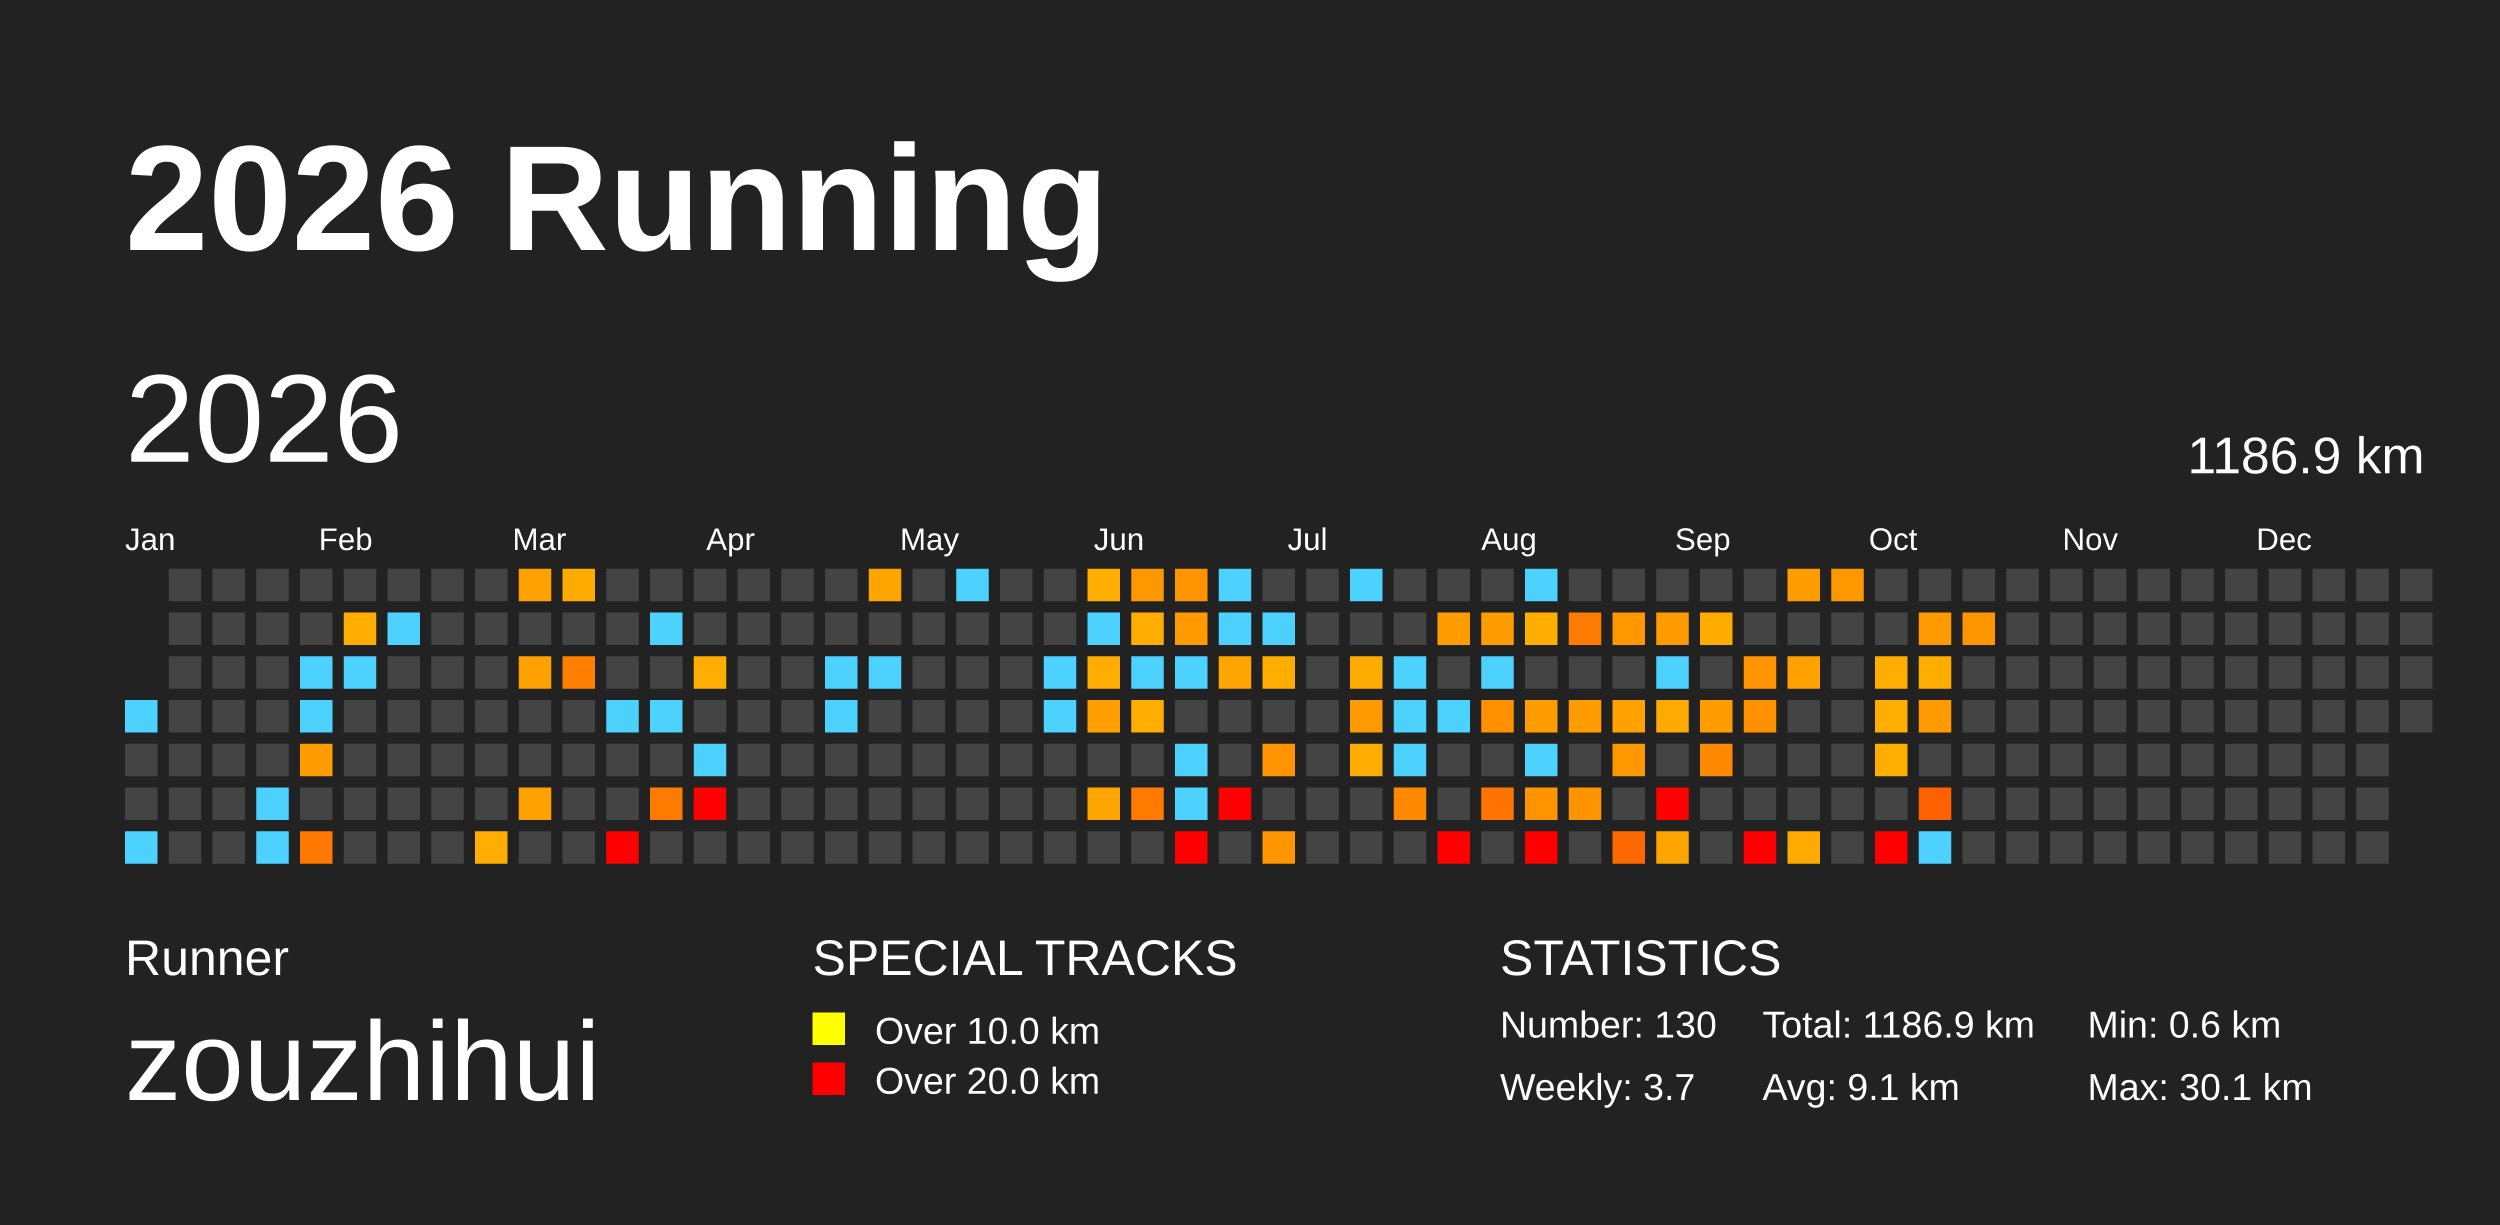
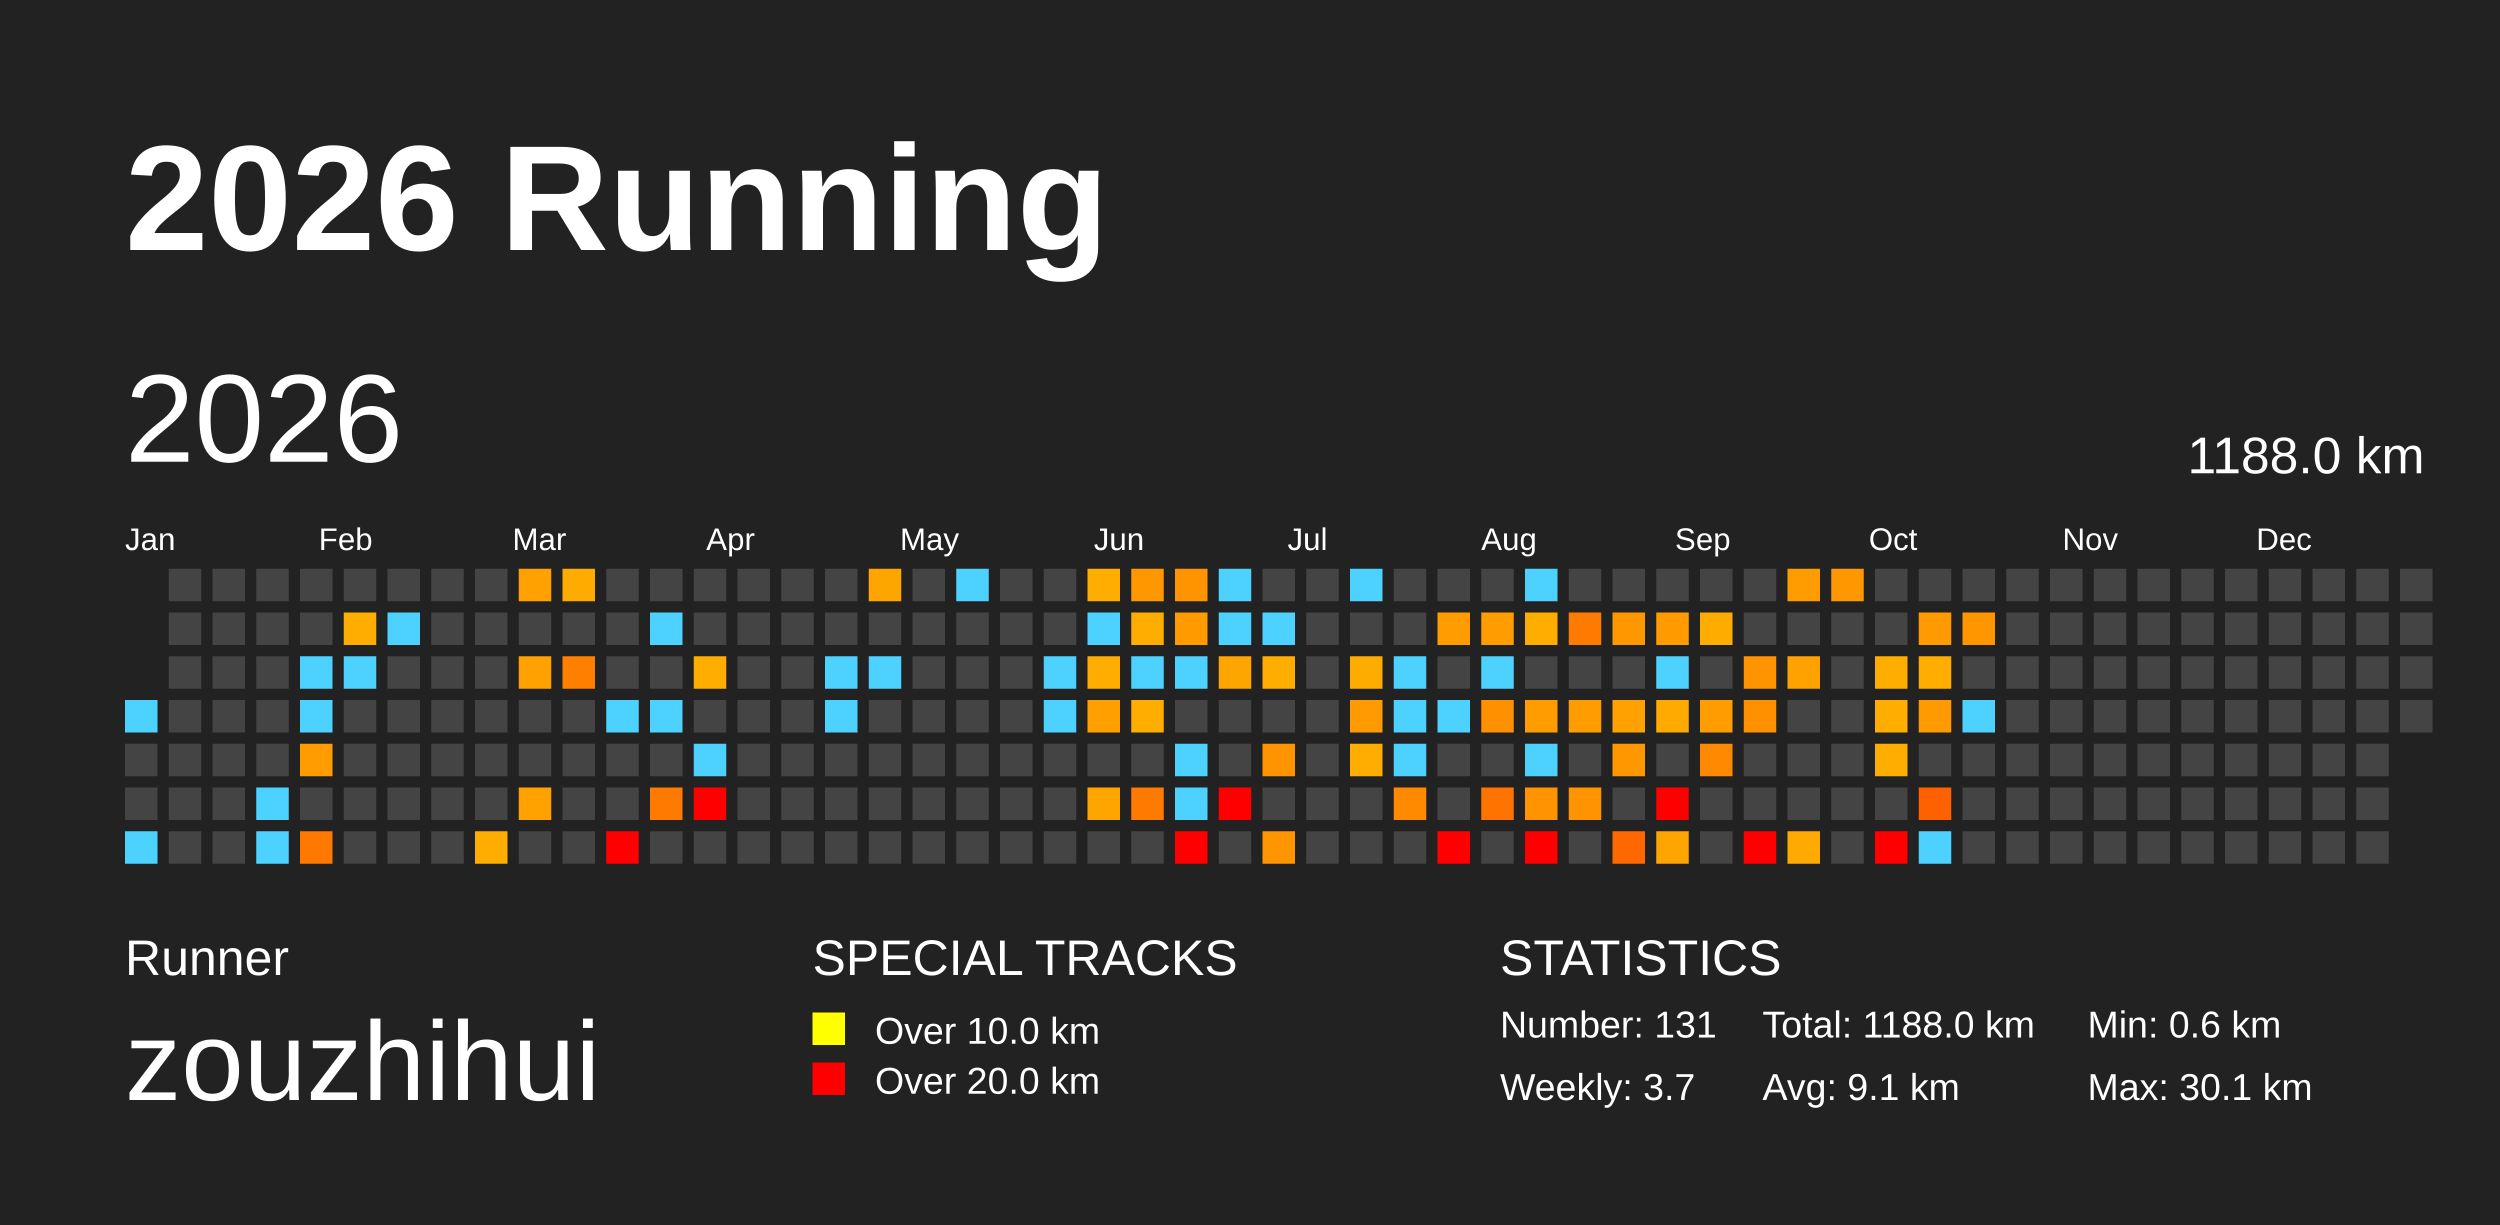
<svg xmlns="http://www.w3.org/2000/svg" baseProfile="full" height="98mm" version="1.1" viewBox="0,0,200,98" width="200mm">
  <defs />
  <rect fill="#222222" height="98" width="200" x="0" y="0" />
  <text fill="#FFFFFF" style="font-size:12px; font-family:Arial; font-weight:bold;" x="10" y="20">2026 Running</text>
  <text fill="#FFFFFF" style="font-size:4px; font-family:Arial" x="10" y="78">Runner</text>
  <text fill="#FFFFFF" style="font-size:9px; font-family:Arial" x="10" y="88">zouzhihui</text>
  <text fill="#FFFFFF" style="font-size:4px; font-family:Arial" x="65" y="78">SPECIAL TRACKS</text>
  <rect fill="yellow" height="2.6" width="2.6" x="65" y="81" />
  <text fill="#FFFFFF" style="font-size:3px; font-family:Arial" x="70" y="83.5">Over 10.0 km</text>
  <rect fill="red" height="2.6" width="2.6" x="65" y="85" />
  <text fill="#FFFFFF" style="font-size:3px; font-family:Arial" x="70" y="87.5">Over 20.0 km</text>
  <text fill="#FFFFFF" style="font-size:4px; font-family:Arial" x="120" y="78">STATISTICS</text>
-   <text fill="#FFFFFF" style="font-size:3px; font-family:Arial" x="120" y="83">Number: 130</text>
+   <text fill="#FFFFFF" style="font-size:3px; font-family:Arial" x="120" y="83">Number: 131</text>
  <text fill="#FFFFFF" style="font-size:3px; font-family:Arial" x="120" y="88">Weekly: 3.7</text>
-   <text fill="#FFFFFF" style="font-size:3px; font-family:Arial" x="141" y="83">Total: 1186.9 km</text>
+   <text fill="#FFFFFF" style="font-size:3px; font-family:Arial" x="141" y="83">Total: 1188.0 km</text>
  <text fill="#FFFFFF" style="font-size:3px; font-family:Arial" x="141" y="88">Avg: 9.1 km</text>
  <text fill="#FFFFFF" style="font-size:3px; font-family:Arial" x="167" y="83">Min: 0.6 km</text>
  <text fill="#FFFFFF" style="font-size:3px; font-family:Arial" x="167" y="88">Max: 30.1 km</text>
  <text dominant-baseline="hanging" fill="#FFFFFF" style="font-size:10.0px; font-family:Arial;" x="10" y="30">2026</text>
-   <text dominant-baseline="hanging" fill="#FFFFFF" style="font-size:4.125px; font-family:Arial;" x="175" y="35">1186.9 km</text>
+   <text dominant-baseline="hanging" fill="#FFFFFF" style="font-size:4.125px; font-family:Arial;" x="175" y="35">1188.0 km</text>
  <text fill="#FFFFFF" style="font-size:2.5px; font-family:Arial" x="10.0" y="44">Jan</text>
  <text fill="#FFFFFF" style="font-size:2.5px; font-family:Arial" x="25.5" y="44">Feb</text>
  <text fill="#FFFFFF" style="font-size:2.5px; font-family:Arial" x="41.0" y="44">Mar</text>
  <text fill="#FFFFFF" style="font-size:2.5px; font-family:Arial" x="56.5" y="44">Apr</text>
  <text fill="#FFFFFF" style="font-size:2.5px; font-family:Arial" x="72.0" y="44">May</text>
  <text fill="#FFFFFF" style="font-size:2.5px; font-family:Arial" x="87.5" y="44">Jun</text>
  <text fill="#FFFFFF" style="font-size:2.5px; font-family:Arial" x="103.0" y="44">Jul</text>
  <text fill="#FFFFFF" style="font-size:2.5px; font-family:Arial" x="118.5" y="44">Aug</text>
  <text fill="#FFFFFF" style="font-size:2.5px; font-family:Arial" x="134.0" y="44">Sep</text>
  <text fill="#FFFFFF" style="font-size:2.5px; font-family:Arial" x="149.5" y="44">Oct</text>
  <text fill="#FFFFFF" style="font-size:2.5px; font-family:Arial" x="165.0" y="44">Nov</text>
  <text fill="#FFFFFF" style="font-size:2.5px; font-family:Arial" x="180.5" y="44">Dec</text>
  <rect fill="#4dd2ff" height="2.6" width="2.6" x="10.0" y="56.0" />
  <rect fill="#444444" height="2.6" width="2.6" x="10.0" y="59.5" />
  <rect fill="#444444" height="2.6" width="2.6" x="10.0" y="63.0" />
  <rect fill="#4dd2ff" height="2.6" width="2.6" x="10.0" y="66.5" />
  <rect fill="#444444" height="2.6" width="2.6" x="13.5" y="45.5" />
  <rect fill="#444444" height="2.6" width="2.6" x="13.5" y="49.0" />
  <rect fill="#444444" height="2.6" width="2.6" x="13.5" y="52.5" />
  <rect fill="#444444" height="2.6" width="2.6" x="13.5" y="56.0" />
  <rect fill="#444444" height="2.6" width="2.6" x="13.5" y="59.5" />
  <rect fill="#444444" height="2.6" width="2.6" x="13.5" y="63.0" />
  <rect fill="#444444" height="2.6" width="2.6" x="13.5" y="66.5" />
  <rect fill="#444444" height="2.6" width="2.6" x="17.0" y="45.5" />
  <rect fill="#444444" height="2.6" width="2.6" x="17.0" y="49.0" />
  <rect fill="#444444" height="2.6" width="2.6" x="17.0" y="52.5" />
  <rect fill="#444444" height="2.6" width="2.6" x="17.0" y="56.0" />
  <rect fill="#444444" height="2.6" width="2.6" x="17.0" y="59.5" />
  <rect fill="#444444" height="2.6" width="2.6" x="17.0" y="63.0" />
  <rect fill="#444444" height="2.6" width="2.6" x="17.0" y="66.5" />
  <rect fill="#444444" height="2.6" width="2.6" x="20.5" y="45.5" />
  <rect fill="#444444" height="2.6" width="2.6" x="20.5" y="49.0" />
  <rect fill="#444444" height="2.6" width="2.6" x="20.5" y="52.5" />
  <rect fill="#444444" height="2.6" width="2.6" x="20.5" y="56.0" />
  <rect fill="#444444" height="2.6" width="2.6" x="20.5" y="59.5" />
  <rect fill="#4dd2ff" height="2.6" width="2.6" x="20.5" y="63.0" />
  <rect fill="#4dd2ff" height="2.6" width="2.6" x="20.5" y="66.5" />
  <rect fill="#444444" height="2.6" width="2.6" x="24.0" y="45.5" />
  <rect fill="#444444" height="2.6" width="2.6" x="24.0" y="49.0" />
  <rect fill="#4dd2ff" height="2.6" width="2.6" x="24.0" y="52.5" />
  <rect fill="#4dd2ff" height="2.6" width="2.6" x="24.0" y="56.0" />
  <rect fill="#ff9c00" height="2.6" width="2.6" x="24.0" y="59.5" />
  <rect fill="#444444" height="2.6" width="2.6" x="24.0" y="63.0" />
  <rect fill="#ff7800" height="2.6" width="2.6" x="24.0" y="66.5" />
  <rect fill="#444444" height="2.6" width="2.6" x="27.5" y="45.5" />
  <rect fill="#ffae00" height="2.6" width="2.6" x="27.5" y="49.0" />
  <rect fill="#4dd2ff" height="2.6" width="2.6" x="27.5" y="52.5" />
  <rect fill="#444444" height="2.6" width="2.6" x="27.5" y="56.0" />
  <rect fill="#444444" height="2.6" width="2.6" x="27.5" y="59.5" />
  <rect fill="#444444" height="2.6" width="2.6" x="27.5" y="63.0" />
  <rect fill="#444444" height="2.6" width="2.6" x="27.5" y="66.5" />
  <rect fill="#444444" height="2.6" width="2.6" x="31.0" y="45.5" />
  <rect fill="#4dd2ff" height="2.6" width="2.6" x="31.0" y="49.0" />
  <rect fill="#444444" height="2.6" width="2.6" x="31.0" y="52.5" />
  <rect fill="#444444" height="2.6" width="2.6" x="31.0" y="56.0" />
  <rect fill="#444444" height="2.6" width="2.6" x="31.0" y="59.5" />
  <rect fill="#444444" height="2.6" width="2.6" x="31.0" y="63.0" />
  <rect fill="#444444" height="2.6" width="2.6" x="31.0" y="66.5" />
  <rect fill="#444444" height="2.6" width="2.6" x="34.5" y="45.5" />
  <rect fill="#444444" height="2.6" width="2.6" x="34.5" y="49.0" />
  <rect fill="#444444" height="2.6" width="2.6" x="34.5" y="52.5" />
  <rect fill="#444444" height="2.6" width="2.6" x="34.5" y="56.0" />
  <rect fill="#444444" height="2.6" width="2.6" x="34.5" y="59.5" />
  <rect fill="#444444" height="2.6" width="2.6" x="34.5" y="63.0" />
  <rect fill="#444444" height="2.6" width="2.6" x="34.5" y="66.5" />
  <rect fill="#444444" height="2.6" width="2.6" x="38.0" y="45.5" />
  <rect fill="#444444" height="2.6" width="2.6" x="38.0" y="49.0" />
  <rect fill="#444444" height="2.6" width="2.6" x="38.0" y="52.5" />
  <rect fill="#444444" height="2.6" width="2.6" x="38.0" y="56.0" />
  <rect fill="#444444" height="2.6" width="2.6" x="38.0" y="59.5" />
  <rect fill="#444444" height="2.6" width="2.6" x="38.0" y="63.0" />
  <rect fill="#ffae00" height="2.6" width="2.6" x="38.0" y="66.5" />
  <rect fill="#ffa100" height="2.6" width="2.6" x="41.5" y="45.5" />
  <rect fill="#444444" height="2.6" width="2.6" x="41.5" y="49.0" />
  <rect fill="#ffa100" height="2.6" width="2.6" x="41.5" y="52.5" />
  <rect fill="#444444" height="2.6" width="2.6" x="41.5" y="56.0" />
  <rect fill="#444444" height="2.6" width="2.6" x="41.5" y="59.5" />
  <rect fill="#ffa200" height="2.6" width="2.6" x="41.5" y="63.0" />
  <rect fill="#444444" height="2.6" width="2.6" x="41.5" y="66.5" />
  <rect fill="#ffab00" height="2.6" width="2.6" x="45.0" y="45.5" />
  <rect fill="#444444" height="2.6" width="2.6" x="45.0" y="49.0" />
  <rect fill="#ff7f00" height="2.6" width="2.6" x="45.0" y="52.5" />
  <rect fill="#444444" height="2.6" width="2.6" x="45.0" y="56.0" />
  <rect fill="#444444" height="2.6" width="2.6" x="45.0" y="59.5" />
  <rect fill="#444444" height="2.6" width="2.6" x="45.0" y="63.0" />
  <rect fill="#444444" height="2.6" width="2.6" x="45.0" y="66.5" />
  <rect fill="#444444" height="2.6" width="2.6" x="48.5" y="45.5" />
  <rect fill="#444444" height="2.6" width="2.6" x="48.5" y="49.0" />
  <rect fill="#444444" height="2.6" width="2.6" x="48.5" y="52.5" />
  <rect fill="#4dd2ff" height="2.6" width="2.6" x="48.5" y="56.0" />
  <rect fill="#444444" height="2.6" width="2.6" x="48.5" y="59.5" />
  <rect fill="#444444" height="2.6" width="2.6" x="48.5" y="63.0" />
  <rect fill="red" height="2.6" width="2.6" x="48.5" y="66.5" />
  <rect fill="#444444" height="2.6" width="2.6" x="52.0" y="45.5" />
  <rect fill="#4dd2ff" height="2.6" width="2.6" x="52.0" y="49.0" />
  <rect fill="#444444" height="2.6" width="2.6" x="52.0" y="52.5" />
  <rect fill="#4dd2ff" height="2.6" width="2.6" x="52.0" y="56.0" />
  <rect fill="#444444" height="2.6" width="2.6" x="52.0" y="59.5" />
  <rect fill="#ff7a00" height="2.6" width="2.6" x="52.0" y="63.0" />
  <rect fill="#444444" height="2.6" width="2.6" x="52.0" y="66.5" />
  <rect fill="#444444" height="2.6" width="2.6" x="55.5" y="45.5" />
  <rect fill="#444444" height="2.6" width="2.6" x="55.5" y="49.0" />
  <rect fill="#ffae00" height="2.6" width="2.6" x="55.5" y="52.5" />
  <rect fill="#444444" height="2.6" width="2.6" x="55.5" y="56.0" />
  <rect fill="#4dd2ff" height="2.6" width="2.6" x="55.5" y="59.5" />
  <rect fill="red" height="2.6" width="2.6" x="55.5" y="63.0" />
  <rect fill="#444444" height="2.6" width="2.6" x="55.5" y="66.5" />
  <rect fill="#444444" height="2.6" width="2.6" x="59.0" y="45.5" />
  <rect fill="#444444" height="2.6" width="2.6" x="59.0" y="49.0" />
  <rect fill="#444444" height="2.6" width="2.6" x="59.0" y="52.5" />
  <rect fill="#444444" height="2.6" width="2.6" x="59.0" y="56.0" />
  <rect fill="#444444" height="2.6" width="2.6" x="59.0" y="59.5" />
  <rect fill="#444444" height="2.6" width="2.6" x="59.0" y="63.0" />
  <rect fill="#444444" height="2.6" width="2.6" x="59.0" y="66.5" />
  <rect fill="#444444" height="2.6" width="2.6" x="62.5" y="45.5" />
  <rect fill="#444444" height="2.6" width="2.6" x="62.5" y="49.0" />
  <rect fill="#444444" height="2.6" width="2.6" x="62.5" y="52.5" />
  <rect fill="#444444" height="2.6" width="2.6" x="62.5" y="56.0" />
  <rect fill="#444444" height="2.6" width="2.6" x="62.5" y="59.5" />
  <rect fill="#444444" height="2.6" width="2.6" x="62.5" y="63.0" />
  <rect fill="#444444" height="2.6" width="2.6" x="62.5" y="66.5" />
  <rect fill="#444444" height="2.6" width="2.6" x="66.0" y="45.5" />
  <rect fill="#444444" height="2.6" width="2.6" x="66.0" y="49.0" />
  <rect fill="#4dd2ff" height="2.6" width="2.6" x="66.0" y="52.5" />
  <rect fill="#4dd2ff" height="2.6" width="2.6" x="66.0" y="56.0" />
  <rect fill="#444444" height="2.6" width="2.6" x="66.0" y="59.5" />
  <rect fill="#444444" height="2.6" width="2.6" x="66.0" y="63.0" />
  <rect fill="#444444" height="2.6" width="2.6" x="66.0" y="66.5" />
  <rect fill="#ffa500" height="2.6" width="2.6" x="69.5" y="45.5" />
  <rect fill="#444444" height="2.6" width="2.6" x="69.5" y="49.0" />
  <rect fill="#4dd2ff" height="2.6" width="2.6" x="69.5" y="52.5" />
  <rect fill="#444444" height="2.6" width="2.6" x="69.5" y="56.0" />
  <rect fill="#444444" height="2.6" width="2.6" x="69.5" y="59.5" />
  <rect fill="#444444" height="2.6" width="2.6" x="69.5" y="63.0" />
  <rect fill="#444444" height="2.6" width="2.6" x="69.5" y="66.5" />
  <rect fill="#444444" height="2.6" width="2.6" x="73.0" y="45.5" />
  <rect fill="#444444" height="2.6" width="2.6" x="73.0" y="49.0" />
  <rect fill="#444444" height="2.6" width="2.6" x="73.0" y="52.5" />
  <rect fill="#444444" height="2.6" width="2.6" x="73.0" y="56.0" />
  <rect fill="#444444" height="2.6" width="2.6" x="73.0" y="59.5" />
  <rect fill="#444444" height="2.6" width="2.6" x="73.0" y="63.0" />
  <rect fill="#444444" height="2.6" width="2.6" x="73.0" y="66.5" />
  <rect fill="#4dd2ff" height="2.6" width="2.6" x="76.5" y="45.5" />
  <rect fill="#444444" height="2.6" width="2.6" x="76.5" y="49.0" />
  <rect fill="#444444" height="2.6" width="2.6" x="76.5" y="52.5" />
  <rect fill="#444444" height="2.6" width="2.6" x="76.5" y="56.0" />
  <rect fill="#444444" height="2.6" width="2.6" x="76.5" y="59.5" />
  <rect fill="#444444" height="2.6" width="2.6" x="76.5" y="63.0" />
  <rect fill="#444444" height="2.6" width="2.6" x="76.5" y="66.5" />
  <rect fill="#444444" height="2.6" width="2.6" x="80.0" y="45.5" />
  <rect fill="#444444" height="2.6" width="2.6" x="80.0" y="49.0" />
  <rect fill="#444444" height="2.6" width="2.6" x="80.0" y="52.5" />
  <rect fill="#444444" height="2.6" width="2.6" x="80.0" y="56.0" />
  <rect fill="#444444" height="2.6" width="2.6" x="80.0" y="59.5" />
  <rect fill="#444444" height="2.6" width="2.6" x="80.0" y="63.0" />
  <rect fill="#444444" height="2.6" width="2.6" x="80.0" y="66.5" />
  <rect fill="#444444" height="2.6" width="2.6" x="83.5" y="45.5" />
  <rect fill="#444444" height="2.6" width="2.6" x="83.5" y="49.0" />
  <rect fill="#4dd2ff" height="2.6" width="2.6" x="83.5" y="52.5" />
  <rect fill="#4dd2ff" height="2.6" width="2.6" x="83.5" y="56.0" />
  <rect fill="#444444" height="2.6" width="2.6" x="83.5" y="59.5" />
  <rect fill="#444444" height="2.6" width="2.6" x="83.5" y="63.0" />
  <rect fill="#444444" height="2.6" width="2.6" x="83.5" y="66.5" />
  <rect fill="#ffad00" height="2.6" width="2.6" x="87.0" y="45.5" />
  <rect fill="#4dd2ff" height="2.6" width="2.6" x="87.0" y="49.0" />
  <rect fill="#ffad00" height="2.6" width="2.6" x="87.0" y="52.5" />
  <rect fill="#ffa000" height="2.6" width="2.6" x="87.0" y="56.0" />
  <rect fill="#444444" height="2.6" width="2.6" x="87.0" y="59.5" />
  <rect fill="#ffa500" height="2.6" width="2.6" x="87.0" y="63.0" />
  <rect fill="#444444" height="2.6" width="2.6" x="87.0" y="66.5" />
  <rect fill="#ff9800" height="2.6" width="2.6" x="90.5" y="45.5" />
  <rect fill="#ffad00" height="2.6" width="2.6" x="90.5" y="49.0" />
  <rect fill="#4dd2ff" height="2.6" width="2.6" x="90.5" y="52.5" />
  <rect fill="#ffae00" height="2.6" width="2.6" x="90.5" y="56.0" />
  <rect fill="#444444" height="2.6" width="2.6" x="90.5" y="59.5" />
  <rect fill="#ff7a00" height="2.6" width="2.6" x="90.5" y="63.0" />
  <rect fill="#444444" height="2.6" width="2.6" x="90.5" y="66.5" />
  <rect fill="#ff9300" height="2.6" width="2.6" x="94.0" y="45.5" />
  <rect fill="#ff9a00" height="2.6" width="2.6" x="94.0" y="49.0" />
  <rect fill="#4dd2ff" height="2.6" width="2.6" x="94.0" y="52.5" />
  <rect fill="#444444" height="2.6" width="2.6" x="94.0" y="56.0" />
  <rect fill="#4dd2ff" height="2.6" width="2.6" x="94.0" y="59.5" />
  <rect fill="#4dd2ff" height="2.6" width="2.6" x="94.0" y="63.0" />
  <rect fill="red" height="2.6" width="2.6" x="94.0" y="66.5" />
  <rect fill="#4dd2ff" height="2.6" width="2.6" x="97.5" y="45.5" />
  <rect fill="#4dd2ff" height="2.6" width="2.6" x="97.5" y="49.0" />
  <rect fill="#ffa500" height="2.6" width="2.6" x="97.5" y="52.5" />
  <rect fill="#444444" height="2.6" width="2.6" x="97.5" y="56.0" />
  <rect fill="#444444" height="2.6" width="2.6" x="97.5" y="59.5" />
  <rect fill="red" height="2.6" width="2.6" x="97.5" y="63.0" />
  <rect fill="#444444" height="2.6" width="2.6" x="97.5" y="66.5" />
  <rect fill="#444444" height="2.6" width="2.6" x="101.0" y="45.5" />
  <rect fill="#4dd2ff" height="2.6" width="2.6" x="101.0" y="49.0" />
  <rect fill="#ffae00" height="2.6" width="2.6" x="101.0" y="52.5" />
  <rect fill="#444444" height="2.6" width="2.6" x="101.0" y="56.0" />
  <rect fill="#ff9300" height="2.6" width="2.6" x="101.0" y="59.5" />
  <rect fill="#444444" height="2.6" width="2.6" x="101.0" y="63.0" />
  <rect fill="#ff9500" height="2.6" width="2.6" x="101.0" y="66.5" />
  <rect fill="#444444" height="2.6" width="2.6" x="104.5" y="45.5" />
  <rect fill="#444444" height="2.6" width="2.6" x="104.5" y="49.0" />
  <rect fill="#444444" height="2.6" width="2.6" x="104.5" y="52.5" />
  <rect fill="#444444" height="2.6" width="2.6" x="104.5" y="56.0" />
  <rect fill="#444444" height="2.6" width="2.6" x="104.5" y="59.5" />
  <rect fill="#444444" height="2.6" width="2.6" x="104.5" y="63.0" />
  <rect fill="#444444" height="2.6" width="2.6" x="104.5" y="66.5" />
  <rect fill="#4dd2ff" height="2.6" width="2.6" x="108.0" y="45.5" />
  <rect fill="#444444" height="2.6" width="2.6" x="108.0" y="49.0" />
  <rect fill="#ffac00" height="2.6" width="2.6" x="108.0" y="52.5" />
  <rect fill="#ff9b00" height="2.6" width="2.6" x="108.0" y="56.0" />
  <rect fill="#ffad00" height="2.6" width="2.6" x="108.0" y="59.5" />
  <rect fill="#444444" height="2.6" width="2.6" x="108.0" y="63.0" />
  <rect fill="#444444" height="2.6" width="2.6" x="108.0" y="66.5" />
  <rect fill="#444444" height="2.6" width="2.6" x="111.5" y="45.5" />
  <rect fill="#444444" height="2.6" width="2.6" x="111.5" y="49.0" />
  <rect fill="#4dd2ff" height="2.6" width="2.6" x="111.5" y="52.5" />
  <rect fill="#4dd2ff" height="2.6" width="2.6" x="111.5" y="56.0" />
  <rect fill="#4dd2ff" height="2.6" width="2.6" x="111.5" y="59.5" />
  <rect fill="#ff8a00" height="2.6" width="2.6" x="111.5" y="63.0" />
  <rect fill="#444444" height="2.6" width="2.6" x="111.5" y="66.5" />
  <rect fill="#444444" height="2.6" width="2.6" x="115.0" y="45.5" />
  <rect fill="#ff9d00" height="2.6" width="2.6" x="115.0" y="49.0" />
  <rect fill="#444444" height="2.6" width="2.6" x="115.0" y="52.5" />
  <rect fill="#4dd2ff" height="2.6" width="2.6" x="115.0" y="56.0" />
  <rect fill="#444444" height="2.6" width="2.6" x="115.0" y="59.5" />
  <rect fill="#444444" height="2.6" width="2.6" x="115.0" y="63.0" />
  <rect fill="red" height="2.6" width="2.6" x="115.0" y="66.5" />
  <rect fill="#444444" height="2.6" width="2.6" x="118.5" y="45.5" />
  <rect fill="#ff9c00" height="2.6" width="2.6" x="118.5" y="49.0" />
  <rect fill="#4dd2ff" height="2.6" width="2.6" x="118.5" y="52.5" />
  <rect fill="#ff9000" height="2.6" width="2.6" x="118.5" y="56.0" />
  <rect fill="#444444" height="2.6" width="2.6" x="118.5" y="59.5" />
  <rect fill="#ff7400" height="2.6" width="2.6" x="118.5" y="63.0" />
  <rect fill="#444444" height="2.6" width="2.6" x="118.5" y="66.5" />
  <rect fill="#4dd2ff" height="2.6" width="2.6" x="122.0" y="45.5" />
  <rect fill="#ffae00" height="2.6" width="2.6" x="122.0" y="49.0" />
  <rect fill="#444444" height="2.6" width="2.6" x="122.0" y="52.5" />
  <rect fill="#ff9d00" height="2.6" width="2.6" x="122.0" y="56.0" />
  <rect fill="#4dd2ff" height="2.6" width="2.6" x="122.0" y="59.5" />
  <rect fill="#ff9300" height="2.6" width="2.6" x="122.0" y="63.0" />
  <rect fill="red" height="2.6" width="2.6" x="122.0" y="66.5" />
  <rect fill="#444444" height="2.6" width="2.6" x="125.5" y="45.5" />
  <rect fill="#ff7a00" height="2.6" width="2.6" x="125.5" y="49.0" />
  <rect fill="#444444" height="2.6" width="2.6" x="125.5" y="52.5" />
  <rect fill="#ff9d00" height="2.6" width="2.6" x="125.5" y="56.0" />
  <rect fill="#444444" height="2.6" width="2.6" x="125.5" y="59.5" />
  <rect fill="#ff9300" height="2.6" width="2.6" x="125.5" y="63.0" />
  <rect fill="#444444" height="2.6" width="2.6" x="125.5" y="66.5" />
  <rect fill="#444444" height="2.6" width="2.6" x="129.0" y="45.5" />
  <rect fill="#ff9800" height="2.6" width="2.6" x="129.0" y="49.0" />
  <rect fill="#444444" height="2.6" width="2.6" x="129.0" y="52.5" />
  <rect fill="#ffa100" height="2.6" width="2.6" x="129.0" y="56.0" />
  <rect fill="#ff9700" height="2.6" width="2.6" x="129.0" y="59.5" />
  <rect fill="#444444" height="2.6" width="2.6" x="129.0" y="63.0" />
  <rect fill="#ff6800" height="2.6" width="2.6" x="129.0" y="66.5" />
  <rect fill="#444444" height="2.6" width="2.6" x="132.5" y="45.5" />
  <rect fill="#ff9b00" height="2.6" width="2.6" x="132.5" y="49.0" />
  <rect fill="#4dd2ff" height="2.6" width="2.6" x="132.5" y="52.5" />
  <rect fill="#ffaa00" height="2.6" width="2.6" x="132.5" y="56.0" />
  <rect fill="#444444" height="2.6" width="2.6" x="132.5" y="59.5" />
  <rect fill="red" height="2.6" width="2.6" x="132.5" y="63.0" />
  <rect fill="#ffa500" height="2.6" width="2.6" x="132.5" y="66.5" />
  <rect fill="#444444" height="2.6" width="2.6" x="136.0" y="45.5" />
  <rect fill="#ffac00" height="2.6" width="2.6" x="136.0" y="49.0" />
  <rect fill="#444444" height="2.6" width="2.6" x="136.0" y="52.5" />
  <rect fill="#ff9d00" height="2.6" width="2.6" x="136.0" y="56.0" />
  <rect fill="#ff8900" height="2.6" width="2.6" x="136.0" y="59.5" />
  <rect fill="#444444" height="2.6" width="2.6" x="136.0" y="63.0" />
  <rect fill="#444444" height="2.6" width="2.6" x="136.0" y="66.5" />
  <rect fill="#444444" height="2.6" width="2.6" x="139.5" y="45.5" />
  <rect fill="#444444" height="2.6" width="2.6" x="139.5" y="49.0" />
  <rect fill="#ff9300" height="2.6" width="2.6" x="139.5" y="52.5" />
  <rect fill="#ff9000" height="2.6" width="2.6" x="139.5" y="56.0" />
  <rect fill="#444444" height="2.6" width="2.6" x="139.5" y="59.5" />
  <rect fill="#444444" height="2.6" width="2.6" x="139.5" y="63.0" />
  <rect fill="red" height="2.6" width="2.6" x="139.5" y="66.5" />
  <rect fill="#ff9c00" height="2.6" width="2.6" x="143.0" y="45.5" />
  <rect fill="#444444" height="2.6" width="2.6" x="143.0" y="49.0" />
  <rect fill="#ffa200" height="2.6" width="2.6" x="143.0" y="52.5" />
  <rect fill="#444444" height="2.6" width="2.6" x="143.0" y="56.0" />
  <rect fill="#444444" height="2.6" width="2.6" x="143.0" y="59.5" />
  <rect fill="#444444" height="2.6" width="2.6" x="143.0" y="63.0" />
  <rect fill="#ffaa00" height="2.6" width="2.6" x="143.0" y="66.5" />
  <rect fill="#ff9800" height="2.6" width="2.6" x="146.5" y="45.5" />
  <rect fill="#444444" height="2.6" width="2.6" x="146.5" y="49.0" />
  <rect fill="#444444" height="2.6" width="2.6" x="146.5" y="52.5" />
  <rect fill="#444444" height="2.6" width="2.6" x="146.5" y="56.0" />
  <rect fill="#444444" height="2.6" width="2.6" x="146.5" y="59.5" />
  <rect fill="#444444" height="2.6" width="2.6" x="146.5" y="63.0" />
  <rect fill="#444444" height="2.6" width="2.6" x="146.5" y="66.5" />
  <rect fill="#444444" height="2.6" width="2.6" x="150.0" y="45.5" />
  <rect fill="#444444" height="2.6" width="2.6" x="150.0" y="49.0" />
  <rect fill="#ffae00" height="2.6" width="2.6" x="150.0" y="52.5" />
  <rect fill="#ffae00" height="2.6" width="2.6" x="150.0" y="56.0" />
  <rect fill="#ffae00" height="2.6" width="2.6" x="150.0" y="59.5" />
  <rect fill="#444444" height="2.6" width="2.6" x="150.0" y="63.0" />
  <rect fill="red" height="2.6" width="2.6" x="150.0" y="66.5" />
  <rect fill="#444444" height="2.6" width="2.6" x="153.5" y="45.5" />
  <rect fill="#ff9b00" height="2.6" width="2.6" x="153.5" y="49.0" />
  <rect fill="#ffae00" height="2.6" width="2.6" x="153.5" y="52.5" />
  <rect fill="#ff9a00" height="2.6" width="2.6" x="153.5" y="56.0" />
  <rect fill="#444444" height="2.6" width="2.6" x="153.5" y="59.5" />
  <rect fill="#ff6000" height="2.6" width="2.6" x="153.5" y="63.0" />
  <rect fill="#4dd2ff" height="2.6" width="2.6" x="153.5" y="66.5" />
  <rect fill="#444444" height="2.6" width="2.6" x="157.0" y="45.5" />
  <rect fill="#ff9600" height="2.6" width="2.6" x="157.0" y="49.0" />
  <rect fill="#444444" height="2.6" width="2.6" x="157.0" y="52.5" />
-   <rect fill="#444444" height="2.6" width="2.6" x="157.0" y="56.0" />
+   <rect fill="#4dd2ff" height="2.6" width="2.6" x="157.0" y="56.0" />
  <rect fill="#444444" height="2.6" width="2.6" x="157.0" y="59.5" />
  <rect fill="#444444" height="2.6" width="2.6" x="157.0" y="63.0" />
  <rect fill="#444444" height="2.6" width="2.6" x="157.0" y="66.5" />
  <rect fill="#444444" height="2.6" width="2.6" x="160.5" y="45.5" />
  <rect fill="#444444" height="2.6" width="2.6" x="160.5" y="49.0" />
  <rect fill="#444444" height="2.6" width="2.6" x="160.5" y="52.5" />
  <rect fill="#444444" height="2.6" width="2.6" x="160.5" y="56.0" />
  <rect fill="#444444" height="2.6" width="2.6" x="160.5" y="59.5" />
  <rect fill="#444444" height="2.6" width="2.6" x="160.5" y="63.0" />
  <rect fill="#444444" height="2.6" width="2.6" x="160.5" y="66.5" />
  <rect fill="#444444" height="2.6" width="2.6" x="164.0" y="45.5" />
  <rect fill="#444444" height="2.6" width="2.6" x="164.0" y="49.0" />
  <rect fill="#444444" height="2.6" width="2.6" x="164.0" y="52.5" />
  <rect fill="#444444" height="2.6" width="2.6" x="164.0" y="56.0" />
  <rect fill="#444444" height="2.6" width="2.6" x="164.0" y="59.5" />
  <rect fill="#444444" height="2.6" width="2.6" x="164.0" y="63.0" />
  <rect fill="#444444" height="2.6" width="2.6" x="164.0" y="66.5" />
  <rect fill="#444444" height="2.6" width="2.6" x="167.5" y="45.5" />
  <rect fill="#444444" height="2.6" width="2.6" x="167.5" y="49.0" />
  <rect fill="#444444" height="2.6" width="2.6" x="167.5" y="52.5" />
  <rect fill="#444444" height="2.6" width="2.6" x="167.5" y="56.0" />
  <rect fill="#444444" height="2.6" width="2.6" x="167.5" y="59.5" />
  <rect fill="#444444" height="2.6" width="2.6" x="167.5" y="63.0" />
  <rect fill="#444444" height="2.6" width="2.6" x="167.5" y="66.5" />
  <rect fill="#444444" height="2.6" width="2.6" x="171.0" y="45.5" />
  <rect fill="#444444" height="2.6" width="2.6" x="171.0" y="49.0" />
  <rect fill="#444444" height="2.6" width="2.6" x="171.0" y="52.5" />
  <rect fill="#444444" height="2.6" width="2.6" x="171.0" y="56.0" />
  <rect fill="#444444" height="2.6" width="2.6" x="171.0" y="59.5" />
  <rect fill="#444444" height="2.6" width="2.6" x="171.0" y="63.0" />
  <rect fill="#444444" height="2.6" width="2.6" x="171.0" y="66.5" />
  <rect fill="#444444" height="2.6" width="2.6" x="174.5" y="45.5" />
  <rect fill="#444444" height="2.6" width="2.6" x="174.5" y="49.0" />
  <rect fill="#444444" height="2.6" width="2.6" x="174.5" y="52.5" />
  <rect fill="#444444" height="2.6" width="2.6" x="174.5" y="56.0" />
  <rect fill="#444444" height="2.6" width="2.6" x="174.5" y="59.5" />
  <rect fill="#444444" height="2.6" width="2.6" x="174.5" y="63.0" />
  <rect fill="#444444" height="2.6" width="2.6" x="174.5" y="66.5" />
  <rect fill="#444444" height="2.6" width="2.6" x="178.0" y="45.5" />
  <rect fill="#444444" height="2.6" width="2.6" x="178.0" y="49.0" />
  <rect fill="#444444" height="2.6" width="2.6" x="178.0" y="52.5" />
  <rect fill="#444444" height="2.6" width="2.6" x="178.0" y="56.0" />
  <rect fill="#444444" height="2.6" width="2.6" x="178.0" y="59.5" />
  <rect fill="#444444" height="2.6" width="2.6" x="178.0" y="63.0" />
  <rect fill="#444444" height="2.6" width="2.6" x="178.0" y="66.5" />
  <rect fill="#444444" height="2.6" width="2.6" x="181.5" y="45.5" />
  <rect fill="#444444" height="2.6" width="2.6" x="181.5" y="49.0" />
  <rect fill="#444444" height="2.6" width="2.6" x="181.5" y="52.5" />
  <rect fill="#444444" height="2.6" width="2.6" x="181.5" y="56.0" />
  <rect fill="#444444" height="2.6" width="2.6" x="181.5" y="59.5" />
  <rect fill="#444444" height="2.6" width="2.6" x="181.5" y="63.0" />
  <rect fill="#444444" height="2.6" width="2.6" x="181.5" y="66.5" />
  <rect fill="#444444" height="2.6" width="2.6" x="185.0" y="45.5" />
  <rect fill="#444444" height="2.6" width="2.6" x="185.0" y="49.0" />
  <rect fill="#444444" height="2.6" width="2.6" x="185.0" y="52.5" />
  <rect fill="#444444" height="2.6" width="2.6" x="185.0" y="56.0" />
  <rect fill="#444444" height="2.6" width="2.6" x="185.0" y="59.5" />
  <rect fill="#444444" height="2.6" width="2.6" x="185.0" y="63.0" />
  <rect fill="#444444" height="2.6" width="2.6" x="185.0" y="66.5" />
  <rect fill="#444444" height="2.6" width="2.6" x="188.5" y="45.5" />
  <rect fill="#444444" height="2.6" width="2.6" x="188.5" y="49.0" />
  <rect fill="#444444" height="2.6" width="2.6" x="188.5" y="52.5" />
  <rect fill="#444444" height="2.6" width="2.6" x="188.5" y="56.0" />
  <rect fill="#444444" height="2.6" width="2.6" x="188.5" y="59.5" />
  <rect fill="#444444" height="2.6" width="2.6" x="188.5" y="63.0" />
  <rect fill="#444444" height="2.6" width="2.6" x="188.5" y="66.5" />
  <rect fill="#444444" height="2.6" width="2.6" x="192.0" y="45.5" />
  <rect fill="#444444" height="2.6" width="2.6" x="192.0" y="49.0" />
  <rect fill="#444444" height="2.6" width="2.6" x="192.0" y="52.5" />
  <rect fill="#444444" height="2.6" width="2.6" x="192.0" y="56.0" />
</svg>
